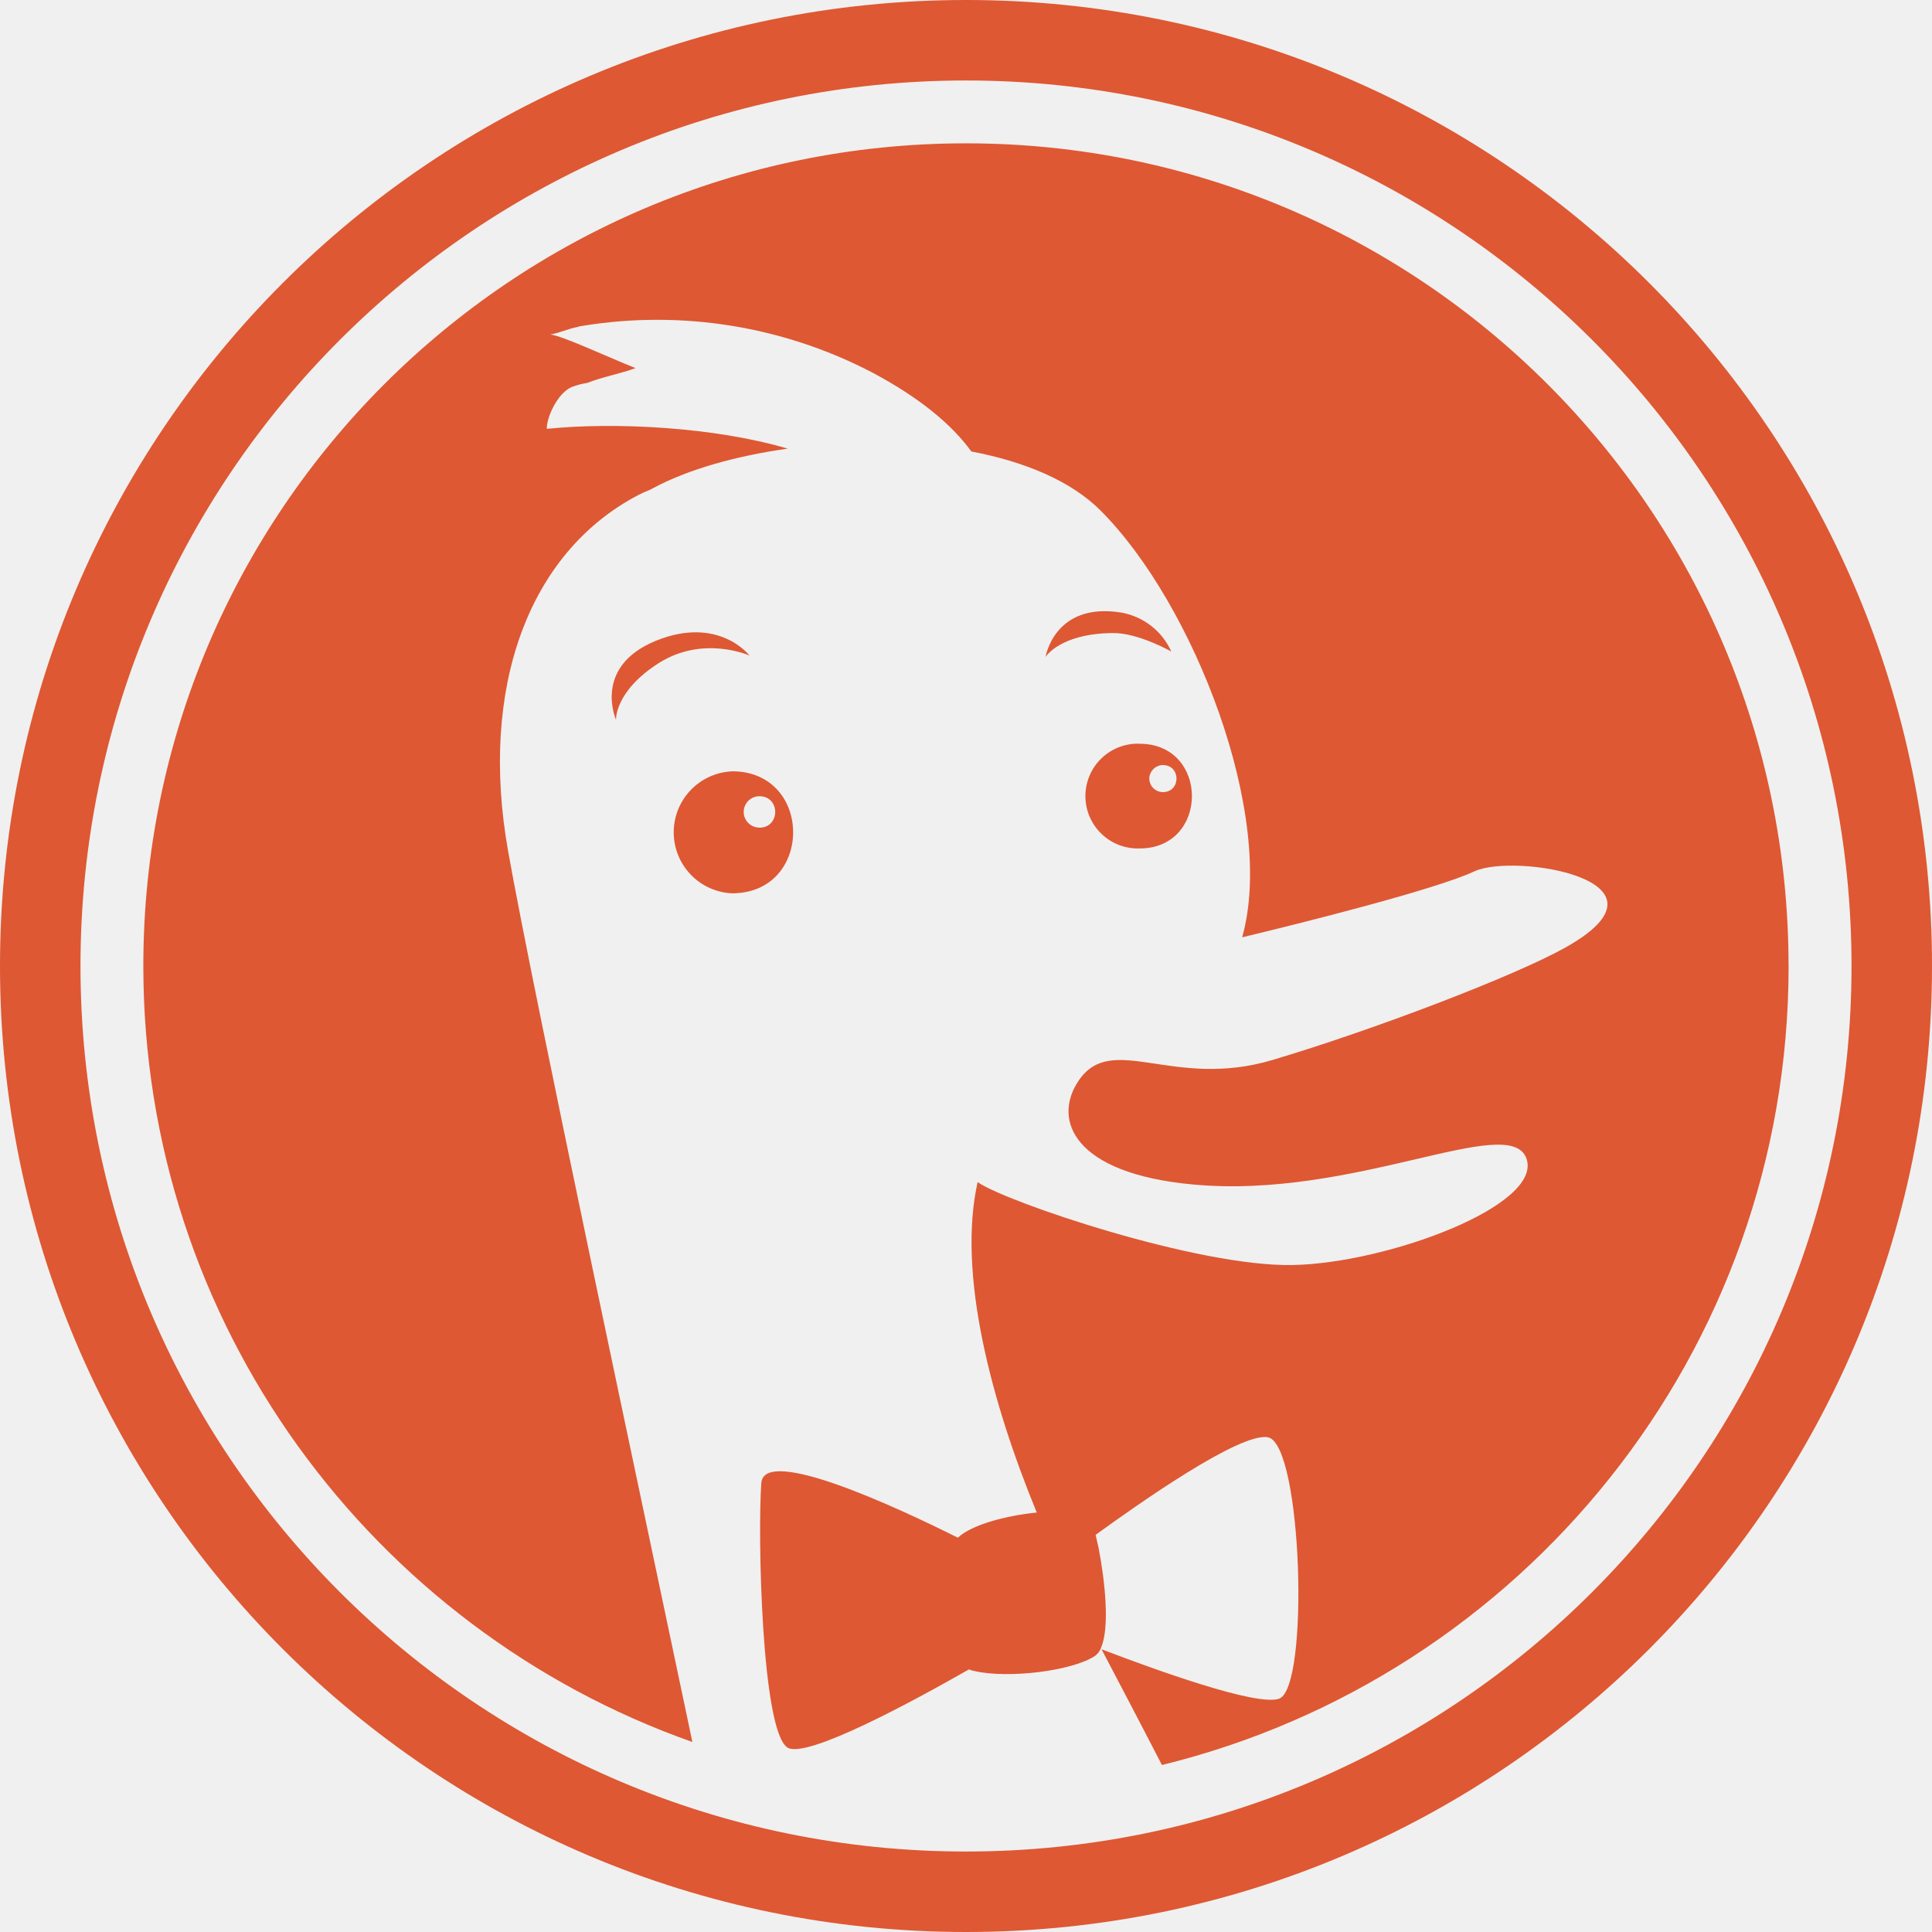
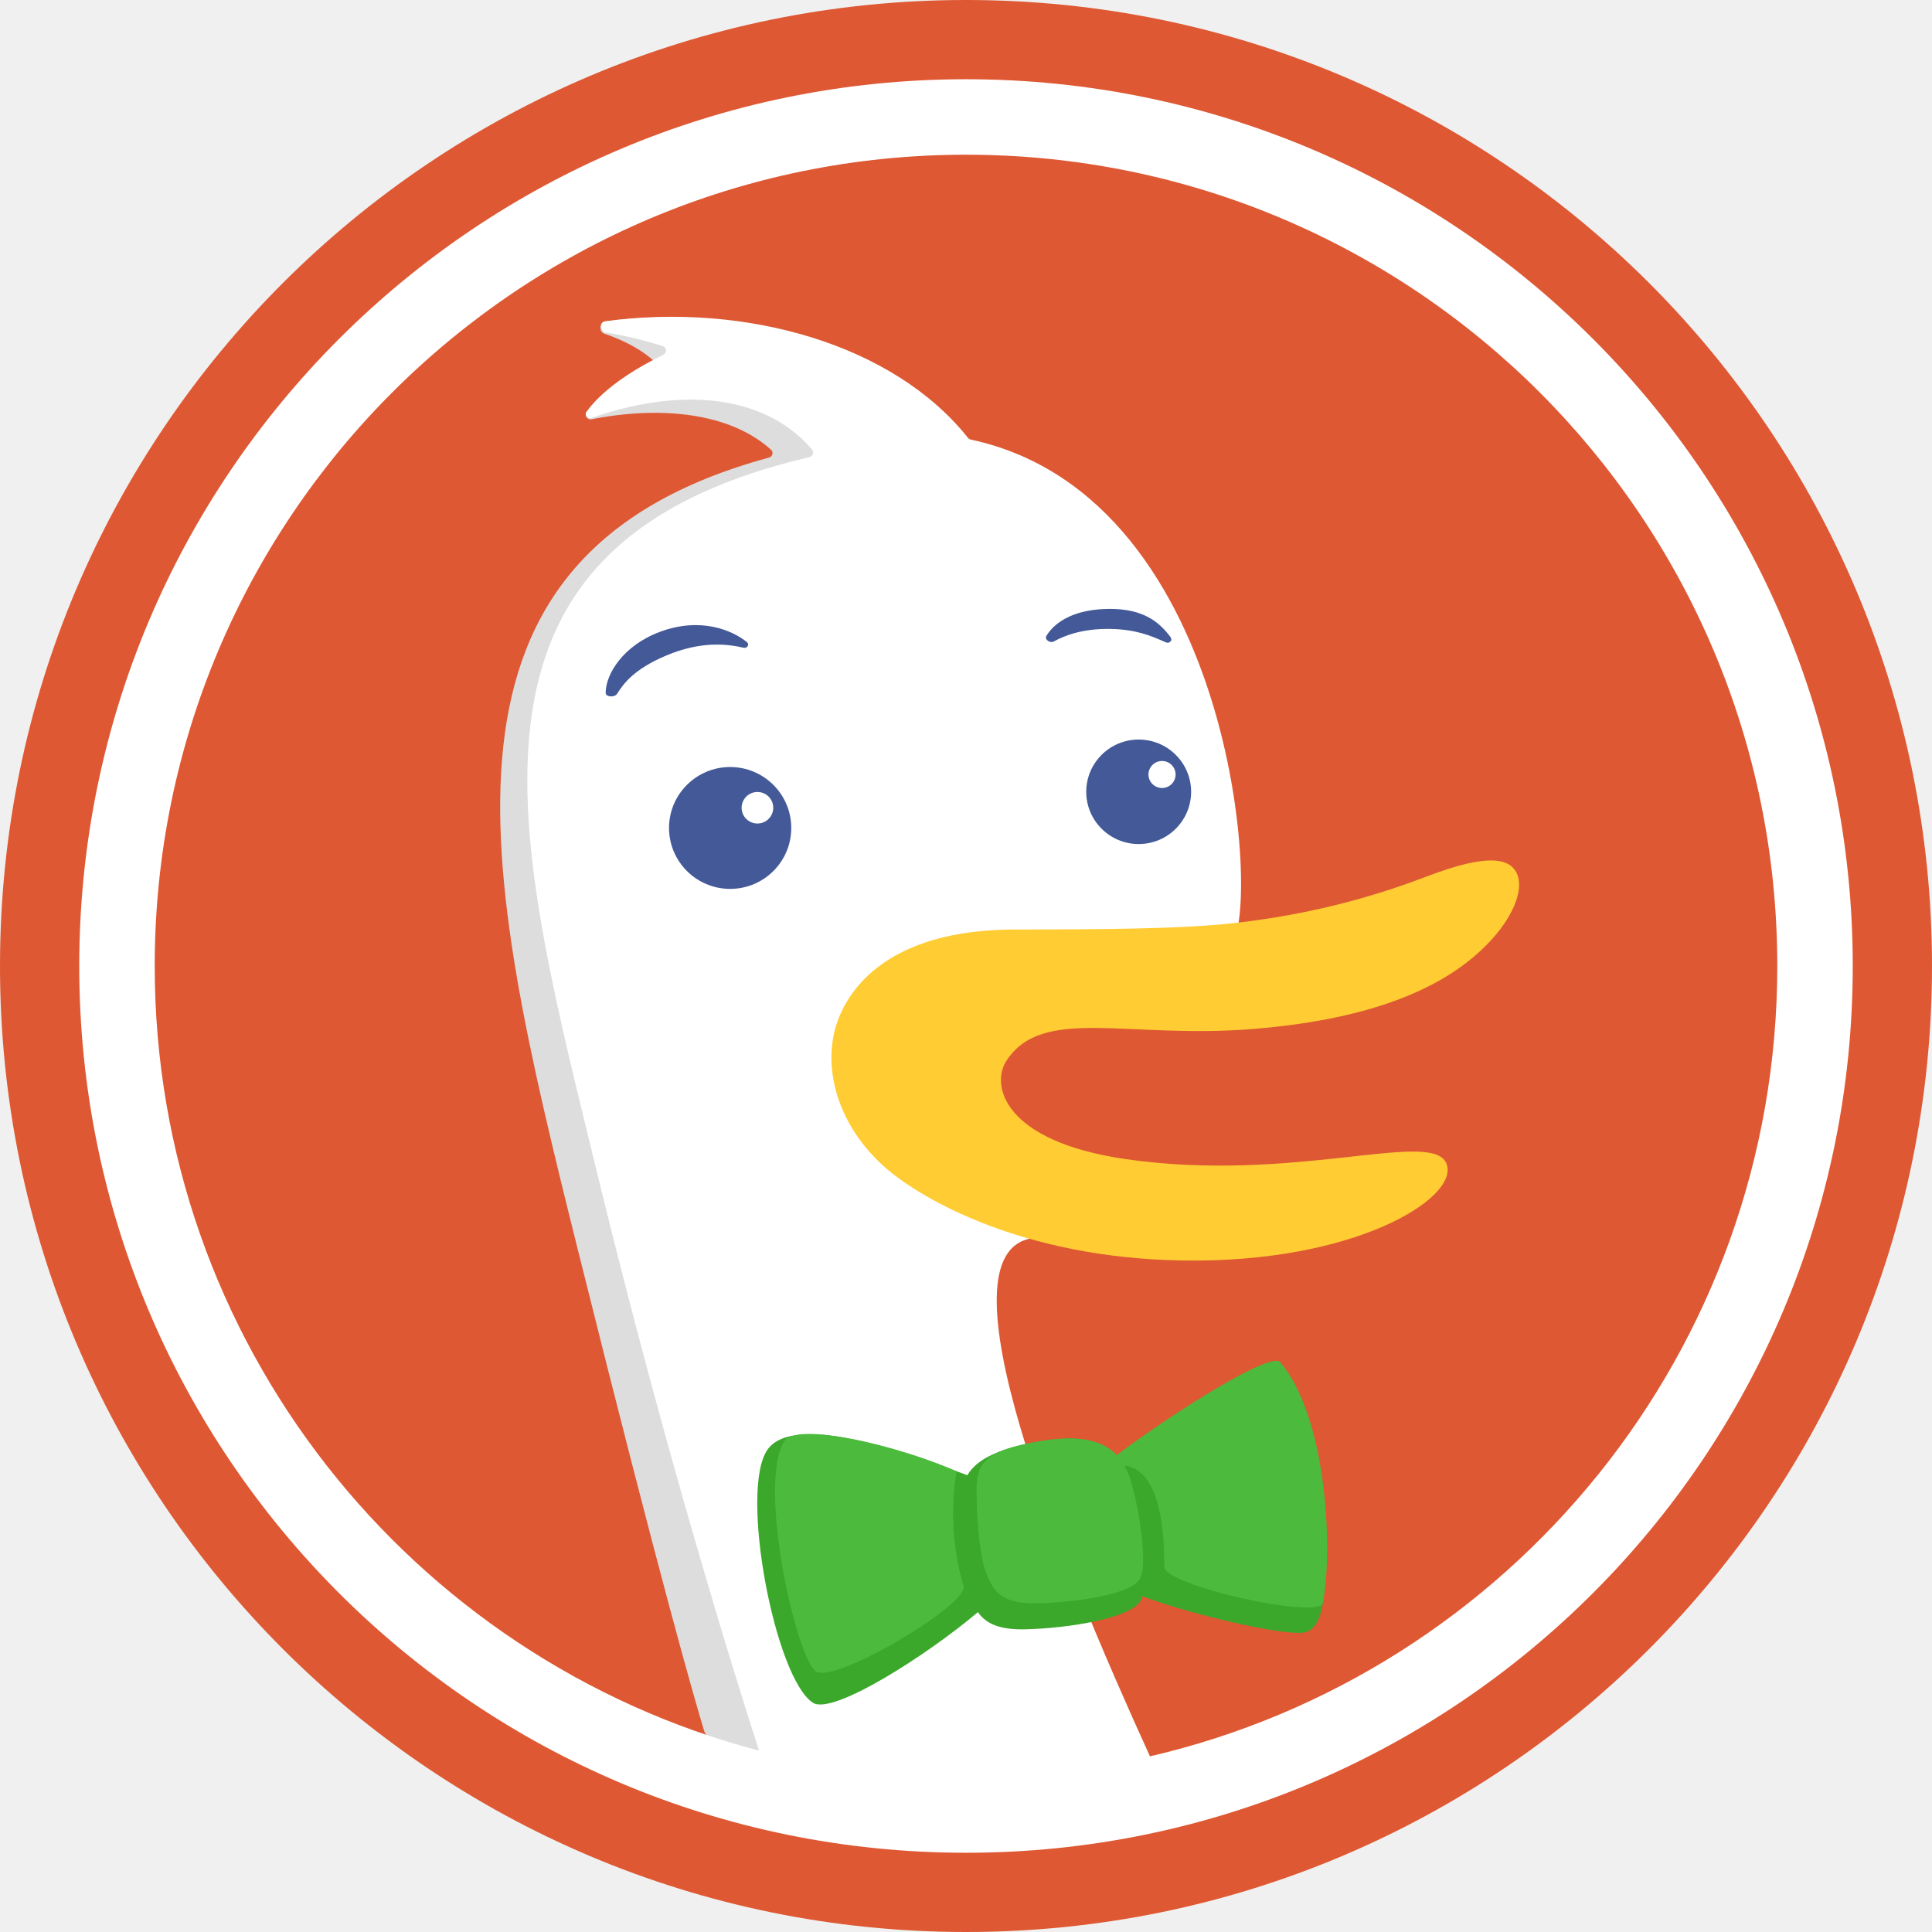
- <svg xmlns="http://www.w3.org/2000/svg" viewBox="0 0 32 32">
-   <path fill="#DE5833" d="M16 0C7.161 0 0 7.161 0 16s7.161 16 16 16s16-7.161 16-16S24.839 0 16 0m0 30.667C7.901 30.667 1.333 24.099 1.333 16S7.901 1.333 16 1.333S30.667 7.901 30.667 16S24.099 30.667 16 30.667M29.625 16c0 6.406-4.422 11.776-10.38 13.234c-.359-.698-.708-1.359-1-1.917c.859.328 2.573.953 2.943.818c.505-.193.38-4.198-.182-4.328c-.453-.099-2.177 1.12-2.859 1.615l.047.208c.104.526.193 1.323.042 1.661l-.005.016a.3.3 0 0 1-.094.12c-.375.25-1.438.38-2 .25c-.031-.005-.057-.016-.089-.026c-.922.526-2.677 1.479-3 1.297c-.438-.255-.5-3.573-.438-4.385c.047-.615 2.203.38 3.255.906c.234-.219.802-.365 1.307-.417c-.76-1.849-1.318-3.969-.979-5.474c0 .005.005.005.005.005c.474.328 3.641 1.401 5.214 1.37s4.151-.99 3.87-1.766c-.281-.771-2.849.682-5.521.432c-1.984-.182-2.333-1.073-1.896-1.719c.552-.818 1.557.151 3.214-.344c1.661-.495 3.984-1.38 4.844-1.859c1.995-1.115-.833-1.573-1.5-1.266c-.63.297-2.828.849-3.849 1.094c.568-2.021-.807-5.531-2.344-7.068c-.5-.5-1.271-.813-2.141-.979c-.333-.458-.87-.896-1.63-1.302a7.7 7.7 0 0 0-4.797-.781l-.031.005l-.042.005l.005.005c-.198.036-.318.104-.479.13c.198.021.943.37 1.411.557c-.234.089-.552.146-.797.245a1.2 1.2 0 0 0-.271.073c-.229.109-.406.5-.401.688c1.12-.115 2.776-.031 3.99.328c-.859.12-1.646.344-2.214.646l-.068.036a2 2 0 0 0-.198.089c-1.823.958-2.63 3.203-2.151 5.896c.432 2.432 2.219 10.786 3.052 14.755c-5.297-1.87-9.094-6.917-9.094-12.854c0-7.526 6.099-13.625 13.625-13.625s13.625 6.099 13.625 13.625zm-17.5-3.224a1.011 1.011 0 0 0 0 2.02c1.349 0 1.349-2.021 0-2.021zm.453.932a.26.26 0 0 1-.26-.26a.26.26 0 0 1 .26-.26c.349 0 .349.521 0 .521zm6.297-1.39a.868.868 0 1 0 0 1.735c1.156 0 1.156-1.734 0-1.734zm.385.802a.226.226 0 0 1-.224-.224c0-.12.104-.224.224-.224c.302 0 .302.448 0 .448m-6.843-2.261s-.76-.344-1.5.12c-.74.469-.714.943-.714.943s-.391-.875.656-1.307c1.047-.427 1.557.245 1.557.245zm6.984-.067s-.547-.313-.974-.307c-.875.01-1.109.396-1.109.396s.146-.917 1.26-.734c.365.068.672.307.823.646z" />
+ <svg xmlns="http://www.w3.org/2000/svg" viewBox="0 0 128 128" fill="none">
+   <path fill-rule="evenodd" clip-rule="evenodd" d="M64 128C99.346 128 128 99.346 128 64C128 28.654 99.346 0 64 0C28.654 0 0 28.654 0 64C0 99.346 28.654 128 64 128Z" fill="#DE5833" />
+   <path fill-rule="evenodd" clip-rule="evenodd" d="M73 111.75C73 111.25 73.123 111.136 71.534 107.968C67.31 99.509 63.064 87.584 64.995 79.893C65.347 78.496 61.016 28.149 57.955 26.528C54.552 24.715 50.366 21.838 46.536 21.198C44.593 20.887 42.046 21.034 40.054 21.303C39.701 21.35 39.686 21.986 40.024 22.101C41.332 22.544 42.919 23.313 43.855 24.476C44.032 24.696 43.794 25.042 43.512 25.053C42.63 25.085 41.03 25.455 38.919 27.248C38.675 27.455 38.878 27.84 39.192 27.778C43.728 26.881 48.362 27.323 51.092 29.805C51.269 29.966 51.176 30.255 50.945 30.317C27.251 36.756 31.942 57.368 38.249 82.661C43.868 105.191 45.982 112.453 46.649 114.665C46.713 114.879 46.864 115.049 47.072 115.132C55.228 118.38 73 118.524 73 113V111.75Z" fill="#DDDDDD" />
+   <path fill-rule="evenodd" clip-rule="evenodd" d="M122.75 64C122.75 96.447 96.447 122.75 64 122.75C31.553 122.75 5.25 96.447 5.25 64C5.25 31.553 31.553 5.25 64 5.25C96.447 5.25 122.75 31.553 122.75 64ZM50.289 115.986C48.666 110.97 44.129 96.435 39.647 78.065C39.498 77.453 39.349 76.844 39.2 76.238L39.197 76.222C33.772 54.066 29.342 35.97 53.624 30.285C53.846 30.233 53.954 29.968 53.807 29.793C51.021 26.488 45.802 25.405 39.203 27.682C38.932 27.775 38.697 27.502 38.865 27.27C40.159 25.486 42.688 24.115 43.937 23.514C44.195 23.39 44.179 23.012 43.906 22.926C43.089 22.671 41.699 22.279 40.135 22.027C39.765 21.967 39.731 21.333 40.103 21.283C49.459 20.024 59.228 22.833 64.131 29.009C64.177 29.067 64.244 29.108 64.316 29.123C82.269 32.978 83.555 61.358 81.487 62.651C81.079 62.906 79.772 62.759 78.048 62.566C71.063 61.785 57.23 60.237 68.647 81.514C68.76 81.724 68.61 82.002 68.375 82.039C61.959 83.036 70.13 103.073 76.187 116.362C100.002 110.842 117.75 89.493 117.75 64C117.75 34.315 93.685 10.25 64 10.25C34.315 10.25 10.25 34.315 10.25 64C10.25 88.947 27.245 109.924 50.289 115.986Z" fill="white" />
+   <path d="M84.28 90.698C82.913 90.065 77.659 93.833 74.171 96.726C73.442 95.695 72.067 94.945 68.967 95.484C66.254 95.956 64.756 96.61 64.087 97.738C59.804 96.115 52.599 93.609 50.858 96.029C48.956 98.674 51.334 111.189 53.861 112.814C55.181 113.663 61.492 109.606 64.787 106.809C65.319 107.558 66.175 107.987 67.935 107.946C70.597 107.884 74.914 107.265 75.584 106.025C75.624 105.95 75.659 105.861 75.689 105.759C79.077 107.025 85.038 108.365 86.371 108.165C89.841 107.644 85.887 91.442 84.28 90.698Z" fill="#3CA82B" />
+   <path d="M74.49 97.097C74.634 97.353 74.749 97.623 74.848 97.898C75.331 99.249 76.117 103.545 75.522 104.606C74.927 105.668 71.063 106.18 68.679 106.221C66.295 106.262 65.758 105.39 65.276 104.04C64.889 102.959 64.699 100.419 64.704 98.965C64.606 96.807 65.394 96.049 69.038 95.459C71.734 95.023 73.159 95.53 73.982 96.399C77.81 93.542 84.197 89.51 84.82 90.247C87.926 93.921 88.319 102.667 87.646 106.186C87.426 107.337 77.141 105.047 77.141 103.806C77.141 98.654 75.805 97.241 74.49 97.097Z" fill="#4CBA3C" />
+   <path d="M51.961 95.488C52.803 94.155 59.634 95.812 63.384 97.481C63.384 97.481 62.613 100.972 63.84 105.085C64.199 106.288 55.213 111.643 54.04 110.722C52.685 109.657 50.19 98.29 51.961 95.488Z" fill="#4CBA3C" />
+   <path fill-rule="evenodd" clip-rule="evenodd" d="M55.269 68.406C55.822 66.003 58.396 61.474 67.59 61.584C72.238 61.565 78.012 61.582 81.839 61.148C87.529 60.501 91.752 59.125 94.566 58.053C98.545 56.534 99.958 56.873 100.453 57.781C100.997 58.78 100.356 60.503 98.965 62.09C96.309 65.121 91.534 67.469 83.1 68.166C74.667 68.864 69.08 66.601 66.675 70.284C65.637 71.873 66.439 75.617 74.595 76.796C85.616 78.386 94.667 74.879 95.786 76.997C96.904 79.115 90.462 83.425 79.423 83.515C68.384 83.605 61.489 79.65 59.044 77.684C55.942 75.19 54.554 71.552 55.269 68.406Z" fill="#FFCC33" />
+   <g opacity="0.8">
+     <path d="M69.327 42.127C69.943 41.119 71.308 40.341 73.543 40.341C75.777 40.341 76.828 41.23 77.556 42.221C77.704 42.423 77.48 42.66 77.25 42.561C77.195 42.537 77.139 42.513 77.082 42.488C76.265 42.131 75.261 41.693 73.543 41.668C71.704 41.642 70.545 42.103 69.815 42.499C69.569 42.633 69.181 42.366 69.327 42.127Z" fill="#14307E" />
+     <path d="M44.171 43.417C46.34 42.51 48.046 42.627 49.251 42.913C49.505 42.973 49.681 42.7 49.478 42.536C48.543 41.781 46.449 40.844 43.718 41.862C41.281 42.771 40.133 44.658 40.126 45.9C40.124 46.192 40.726 46.217 40.882 45.969C41.302 45.3 42.001 44.324 44.171 43.417Z" fill="#14307E" />
+     <path fill-rule="evenodd" clip-rule="evenodd" d="M75.441 55.92C73.522 55.92 71.966 54.368 71.966 52.459C71.966 50.549 73.522 48.997 75.441 48.997C77.359 48.997 78.915 50.549 78.915 52.459C78.915 54.368 77.359 55.92 75.441 55.92ZM77.887 51.312C77.887 50.817 77.482 50.417 76.988 50.417C76.493 50.417 76.093 50.817 76.088 51.312C76.088 51.806 76.493 52.207 76.988 52.207C77.487 52.207 77.887 51.806 77.887 51.312Z" fill="#14307E" />
+     <path fill-rule="evenodd" clip-rule="evenodd" d="M52.423 54.854C52.423 57.083 50.612 58.891 48.374 58.891C46.14 58.891 44.325 57.083 44.325 54.854C44.325 52.625 46.14 50.817 48.374 50.817C50.608 50.817 52.423 52.625 52.423 54.854ZM51.23 53.516C51.23 52.94 50.761 52.471 50.181 52.471C49.606 52.471 49.137 52.936 49.133 53.516C49.133 54.091 49.602 54.56 50.181 54.56C50.761 54.56 51.23 54.091 51.23 53.516Z" fill="#14307E" />
+   </g>
</svg>
